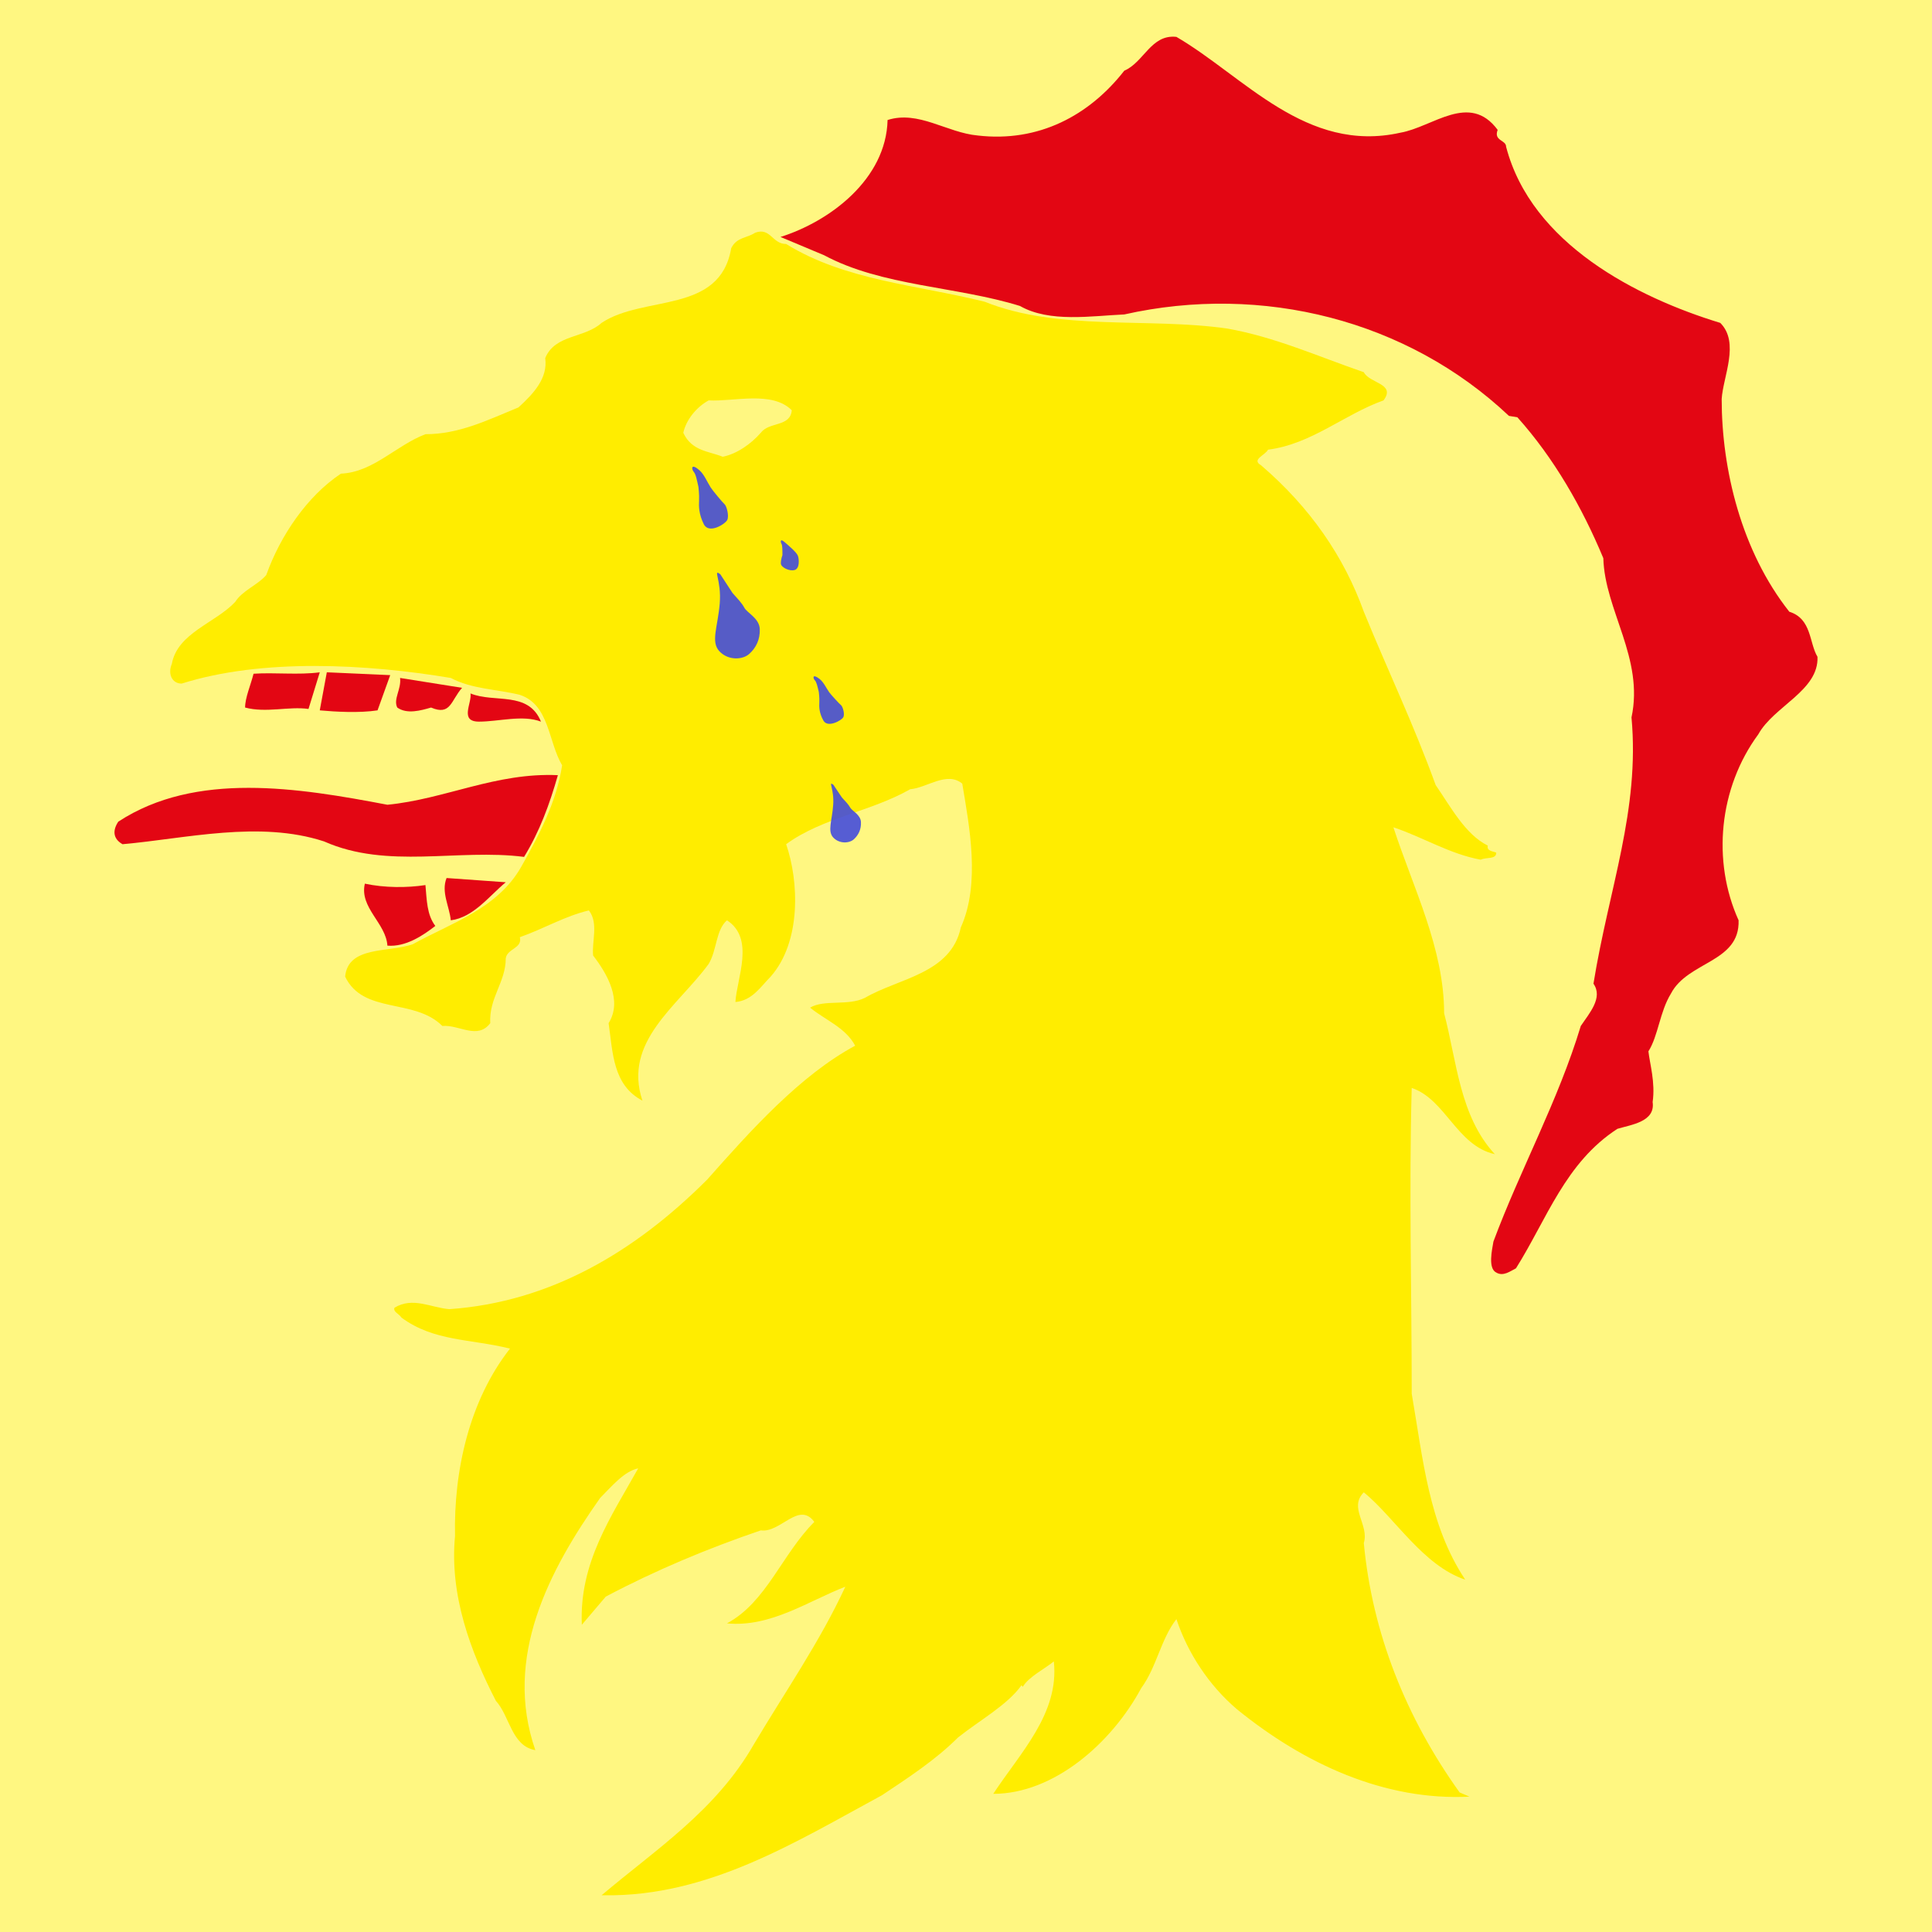
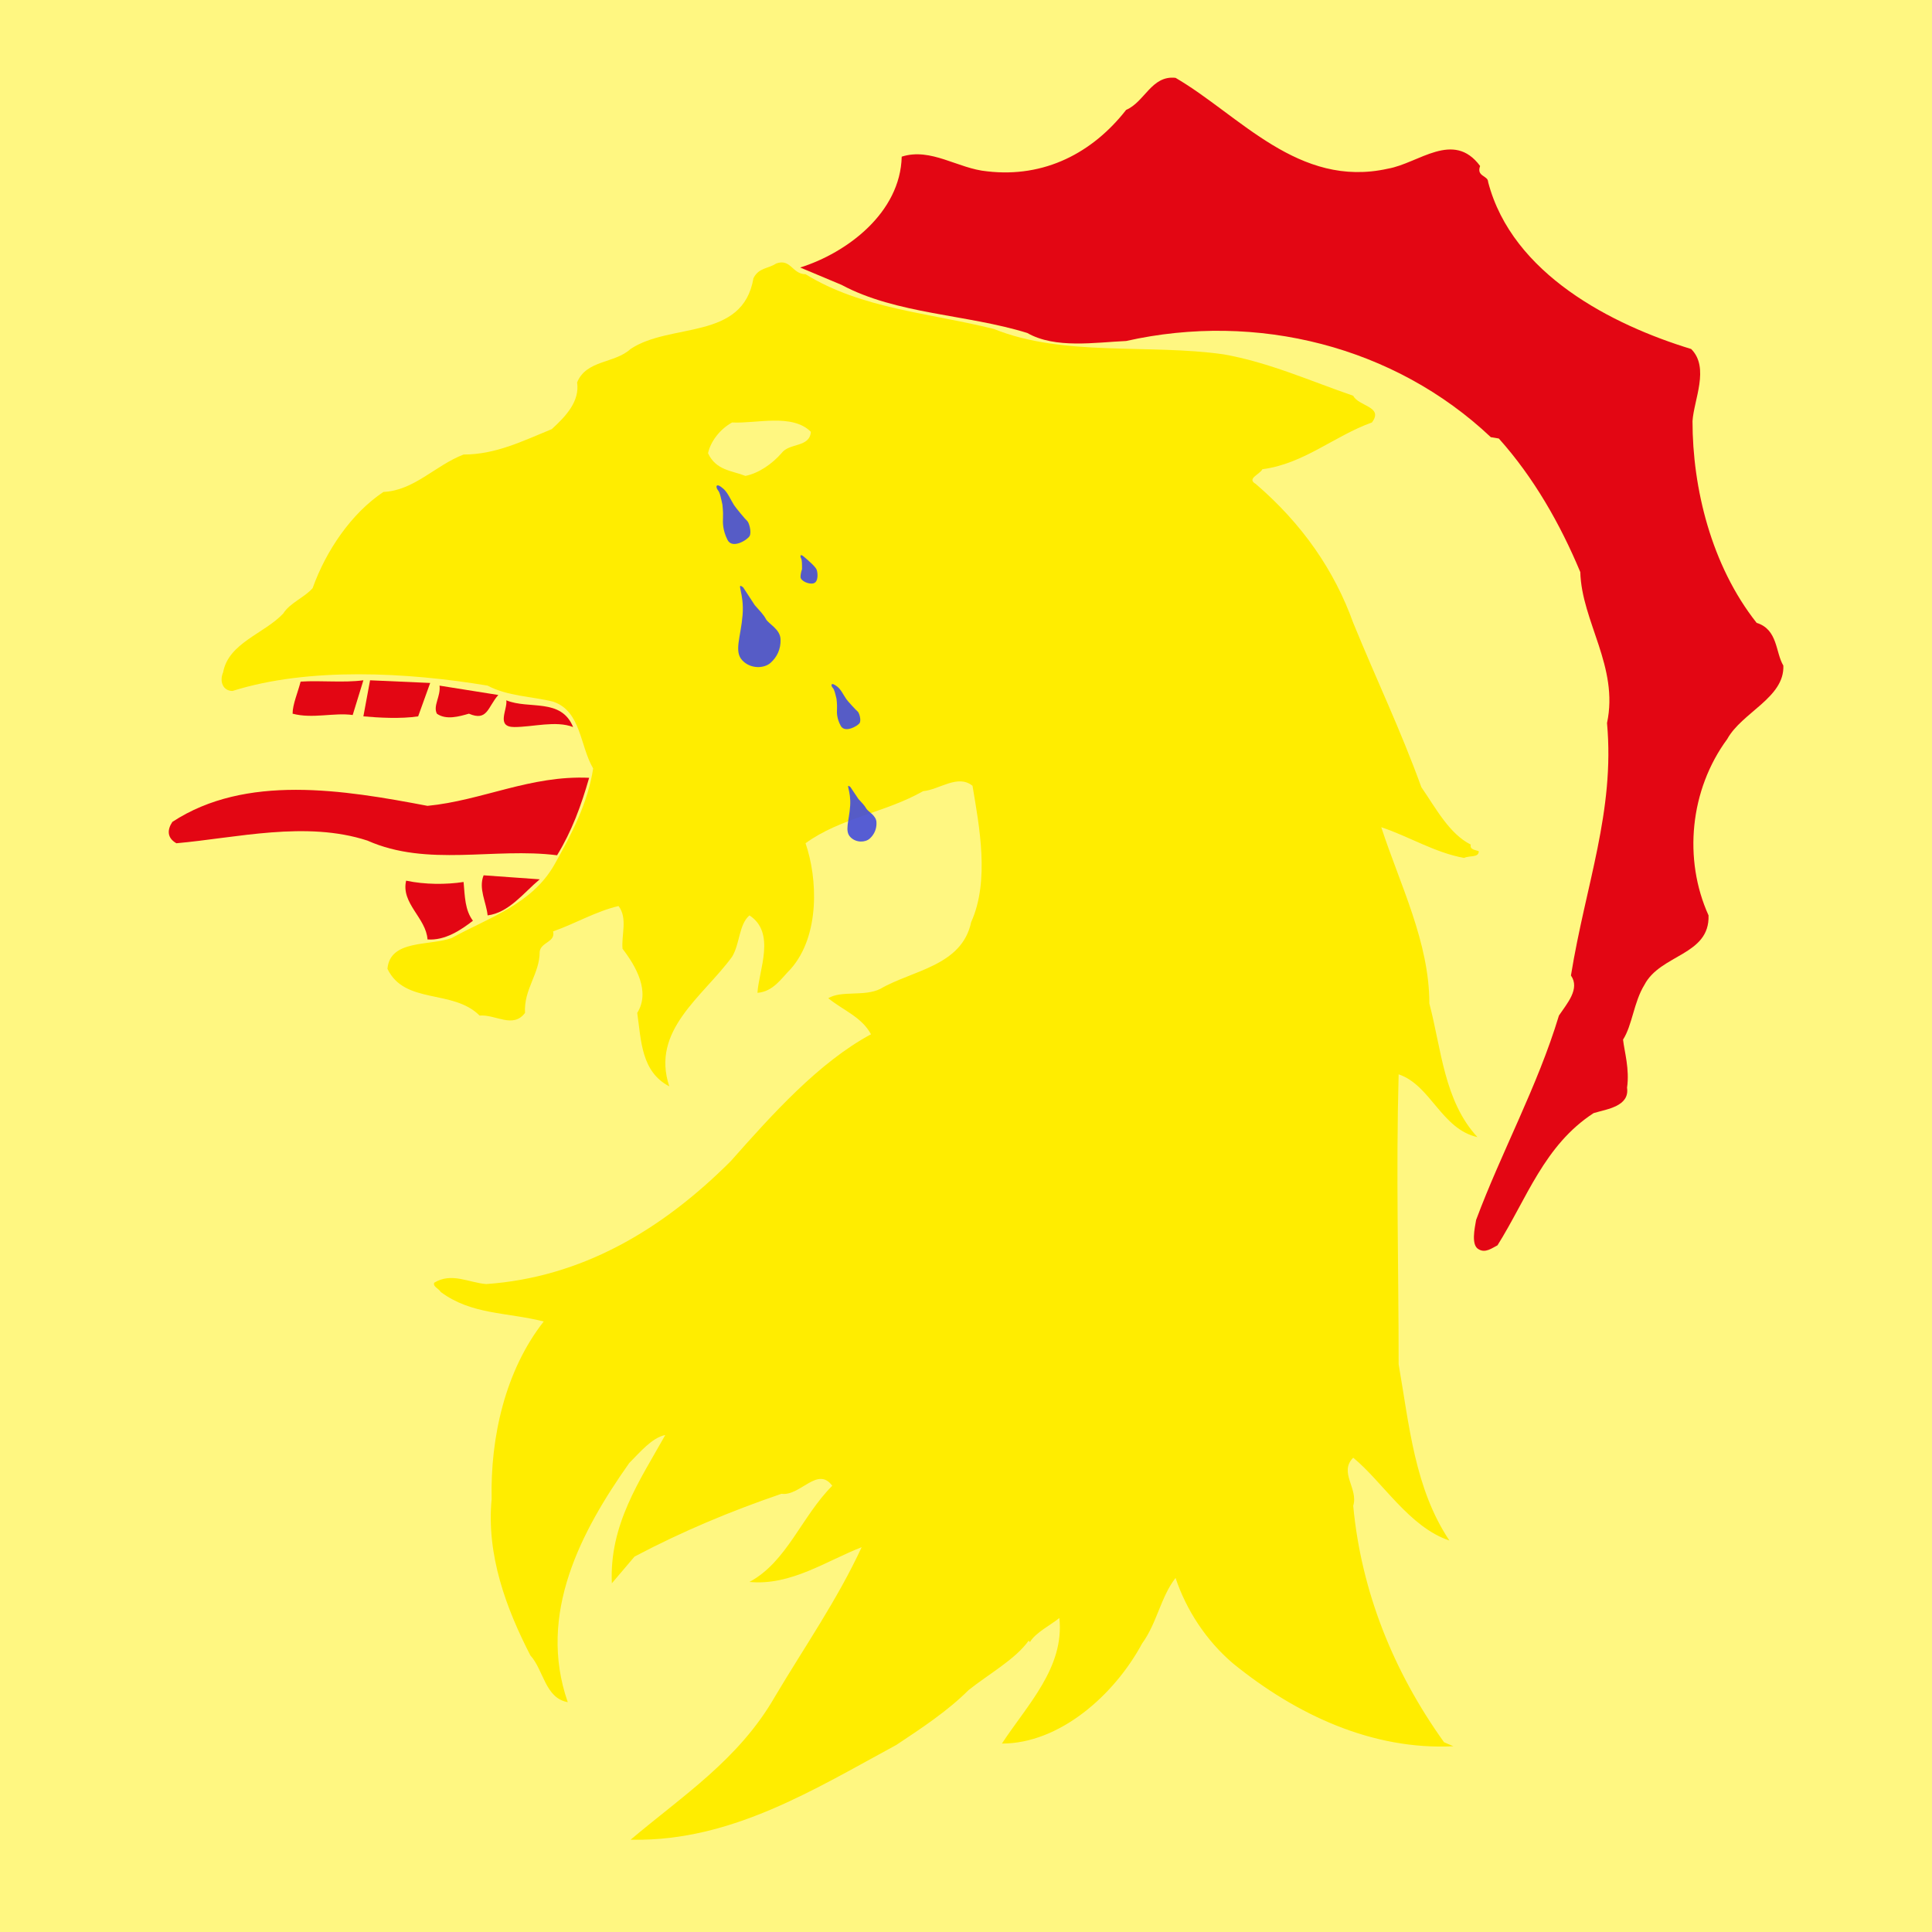
- <svg xmlns="http://www.w3.org/2000/svg" width="120" height="120" viewBox="0 0 120 120" version="1.1" id="svg1">
+ <svg xmlns="http://www.w3.org/2000/svg" width="180" height="180" viewBox="0 0 180 180" version="1.1" id="svg1">
  <defs id="defs1" />
-   <rect style="display:inline;fill:#fff781;fill-opacity:1;stroke:none;stroke-width:0.44;stroke-linecap:butt;stroke-linejoin:round;stroke-dasharray:none;stroke-dashoffset:0;stroke-opacity:1" id="rect1" width="127.449" height="129.978" x="-4.143" y="-3.416" />
  <g id="layer1">
-     <g id="g5" transform="matrix(0.2999323,0,0,0.2999323,2.993291,-10.32435)" style="display:inline">
+     <rect style="display:inline;fill:#fff781;fill-opacity:1;stroke:none;stroke-width:0.619;stroke-linecap:butt;stroke-linejoin:round;stroke-dasharray:none;stroke-dashoffset:0;stroke-opacity:1" id="rect1" width="181.247" height="181.033" x="-0.281" y="-0.863" />
+     <g id="g5" transform="matrix(0.4265384,0,0,0.4265384,9.867495,-10.68757)" style="display:inline">
      <g id="g33" transform="matrix(2.917748,0,0,2.917748,-2293.821,-602.3234)" style="display:inline">
        <path class="st0" d="m 888.837,300.149 c -2.5,-2.7 -2.7,-6.6 -3.6,-10 0,-4.6 -2.2,-8.9 -3.6,-13.2 2.1,0.7 4,1.9 6.2,2.3 0.4,-0.2 1.1,0 1.1,-0.5 -0.2,-0.1 -0.7,-0.1 -0.6,-0.5 -1.6,-0.8 -2.6,-2.7 -3.7,-4.3 -1.6,-4.4 -3.3,-7.9 -5.1,-12.3 -1.4,-3.9 -3.8,-7.4 -7.3,-10.4 -0.7,-0.4 0.3,-0.7 0.5,-1.1 3.1,-0.4 5.4,-2.5 8.2,-3.5 0.9,-1.2 -1,-1.2 -1.4,-2 -3.2,-1.1 -6.3,-2.5 -9.7,-3.1 -5.6,-0.8 -12,0.2 -17.2,-1.9 -4.8,-1.2 -9.9,-1.5 -14.1,-4.1 -1,0 -1.1,-1.2 -2.2,-0.8 -0.6,0.4 -1.3,0.3 -1.7,1.1 -0.8,4.7 -6.2,3.3 -9.2,5.3 -1.2,1.1 -3.3,0.8 -4,2.5 0.2,1.4 -0.8,2.5 -1.9,3.5 -2.2,0.9 -4.2,1.9 -6.6,1.9 -2.1,0.8 -3.7,2.7 -6,2.8 -2.4,1.6 -4.3,4.4 -5.3,7.2 -0.6,0.7 -1.7,1.1 -2.2,1.9 -1.4,1.5 -4.1,2.2 -4.5,4.4 -0.3,0.7 0,1.4 0.7,1.4 5.7,-1.8 13.1,-1.4 19.1,-0.4 1.5,0.8 3.3,0.8 4.9,1.2 2.1,0.7 2,3.3 3,5 -0.4,2.6 -1.6,4.9 -2.9,7.2 -1.7,3 -5,4 -7.7,5.5 -1.7,0.6 -4.6,0.1 -4.8,2.3 1.3,2.7 4.9,1.5 6.9,3.5 1.2,-0.1 2.5,1 3.4,-0.2 -0.1,-1.8 1.1,-2.9 1.1,-4.6 0.1,-0.7 1.2,-0.7 1,-1.5 1.7,-0.6 3.2,-1.5 4.9,-1.9 0.7,0.9 0.2,2.2 0.3,3.2 1,1.3 2.1,3.2 1.1,4.8 0.3,2.1 0.3,4.4 2.4,5.5 -1.4,-4.2 2.5,-6.7 4.7,-9.7 0.6,-1 0.5,-2.4 1.3,-3.1 2,1.3 0.7,4.1 0.6,5.8 1.2,-0.1 1.8,-1.1 2.5,-1.8 2.2,-2.5 2,-6.8 1.1,-9.4 2.6,-1.9 6,-2.3 8.8,-3.9 1.2,-0.1 2.6,-1.3 3.7,-0.4 0.5,3 1.3,7.1 -0.1,10.2 -0.7,3.3 -4.4,3.6 -6.8,5 -1.2,0.6 -2.9,0.1 -3.9,0.7 1.1,0.9 2.5,1.4 3.2,2.7 -3.9,2.1 -7.4,6 -10.5,9.5 -5.2,5.2 -11.2,8.7 -18.3,9.2 -1.3,-0.1 -2.6,-0.9 -3.9,-0.1 -0.1,0.3 0.3,0.4 0.5,0.7 2.3,1.7 4.9,1.5 7.7,2.2 -2.9,3.7 -4,8.7 -3.9,13.3 -0.4,4.2 1.1,8.2 2.9,11.7 1,1.1 1.1,3.2 2.8,3.5 -2.3,-6.6 1,-12.8 4.6,-17.9 0.8,-0.8 1.7,-1.9 2.7,-2.1 -1.9,3.4 -4.2,6.7 -4,11.1 l 1.7,-2 c 3.6,-1.9 7.2,-3.4 11,-4.7 1.4,0.2 2.7,-2.1 3.8,-0.6 -2.3,2.3 -3.4,5.7 -6.2,7.2 3.1,0.3 5.8,-1.6 8.4,-2.6 -1.8,3.9 -4.3,7.5 -6.5,11.2 -2.7,4.7 -6.9,7.4 -10.8,10.7 h 0.2 c 7.4,0.1 13.6,-3.8 19.7,-7.1 1.8,-1.2 3.8,-2.5 5.4,-4.1 1.5,-1.2 3.5,-2.3 4.5,-3.7 l 0.1,0.1 c 0.4,-0.7 1.6,-1.3 2.2,-1.8 0.4,3.7 -2.4,6.5 -4.3,9.4 4.3,0 8.4,-3.6 10.5,-7.5 1.1,-1.5 1.4,-3.5 2.5,-4.9 0.8,2.4 2.3,4.7 4.3,6.4 4.8,3.9 10.5,6.5 16.5,6.2 l -0.7,-0.3 c -3.8,-5.3 -6.2,-11.3 -6.8,-17.7 0.4,-1.3 -1.1,-2.5 0,-3.6 2.2,1.8 4.2,5.2 7.2,6.2 -2.6,-3.9 -3,-8.6 -3.8,-13.2 0,-7.3 -0.2,-14.4 0,-21.7 2.4,0.8 3.2,4.1 5.9,4.7 z m -52.1,-51.2 c -0.7,0.8 -1.7,1.5 -2.7,1.7 -1,-0.4 -2.2,-0.4 -2.8,-1.7 0.2,-0.9 0.9,-1.8 1.8,-2.3 1.8,0.1 4.5,-0.7 5.9,0.7 -0.1,1.2 -1.6,0.8 -2.2,1.6 z" id="path16" style="fill:#ffed00" />
        <g id="g24" transform="translate(357.9367,207.9494)">
          <path class="st1" d="m 524.2,19.7 c 2.3,-0.4 4.9,-2.9 6.9,-0.2 -0.3,0.8 0.6,0.7 0.6,1.2 1.8,6.9 9.3,10.7 15.2,12.5 1.4,1.4 0.2,3.8 0.1,5.4 0,5 1.4,10.8 4.8,15.1 1.6,0.5 1.4,2.2 2,3.2 0.1,2.4 -3.1,3.5 -4.2,5.5 -2.8,3.8 -3.3,9 -1.4,13.2 0.1,3 -3.6,2.9 -4.8,5.2 -0.8,1.3 -0.9,3 -1.6,4.1 0.1,0.9 0.5,2.2 0.3,3.6 0.2,1.4 -1.5,1.6 -2.5,1.9 -3.7,2.4 -5,6.4 -7.2,9.9 -0.4,0.2 -0.9,0.6 -1.4,0.3 -0.6,-0.3 -0.3,-1.6 -0.2,-2.2 1.9,-5.1 4.6,-10 6.2,-15.3 0.6,-0.9 1.6,-2 0.9,-3 1.1,-6.8 3.3,-12.3 2.7,-18.9 0.9,-4.2 -1.9,-7.6 -2,-11.3 -1.5,-3.6 -3.5,-7.1 -6.1,-10 l -0.6,-0.1 c -7.2,-6.8 -17.5,-9.4 -27.3,-7.2 -2.3,0.1 -5.3,0.6 -7.4,-0.6 -4.5,-1.4 -9.8,-1.4 -13.9,-3.6 l -3.1,-1.3 c 3.5,-1.1 7.5,-4.1 7.6,-8.3 2.2,-0.7 4.2,0.9 6.4,1.1 4.3,0.5 7.9,-1.4 10.4,-4.6 1.4,-0.6 1.9,-2.6 3.7,-2.4 4.8,2.8 9.2,8.3 15.9,6.8 z" id="path17" style="fill:#e30613" />
          <path class="st1" d="m 446.7,60.6 c -1.4,-0.2 -3,0.3 -4.5,-0.1 0,-0.7 0.4,-1.6 0.6,-2.4 1.5,-0.1 3.2,0.1 4.7,-0.1 z" id="path18" style="fill:#e30613" />
          <path class="st1" d="m 451.6,60.7 c -1.3,0.2 -3,0.1 -4.1,0 l 0.5,-2.7 4.5,0.2 z" id="path19" style="fill:#e30613" />
          <path class="st1" d="m 457.6,59.1 c -0.8,0.9 -0.8,2 -2.2,1.4 -0.7,0.2 -1.7,0.5 -2.4,0 -0.3,-0.6 0.3,-1.3 0.2,-2.1 z" id="path20" style="fill:#e30613" />
          <path class="st1" d="m 463.2,61.5 c -1.3,-0.5 -3,0 -4.4,0 -1.4,0 -0.5,-1.3 -0.6,-2 1.7,0.7 4.1,-0.2 5,2 z" id="path21" style="fill:#e30613" />
          <path class="st1" d="m 464.4,65.3 c -0.6,2.1 -1.3,4 -2.4,5.8 -4.7,-0.6 -9.7,0.9 -14.2,-1.1 -4.6,-1.5 -9.8,-0.2 -14.3,0.2 -0.7,-0.4 -0.7,-1 -0.3,-1.6 5.5,-3.6 12.8,-2.4 19.1,-1.2 4.1,-0.4 7.7,-2.3 12.1,-2.1 z" id="path22" style="fill:#e30613" />
          <path class="st1" d="m 460.7,72.9 c -1.2,1 -2.3,2.5 -3.9,2.7 -0.1,-1 -0.7,-2 -0.3,-3 z" id="path23" style="fill:#e30613" />
          <path class="st1" d="m 455,73.1 c 0.1,1.1 0.1,2.1 0.7,2.9 -0.9,0.7 -2.1,1.5 -3.4,1.4 -0.1,-1.6 -2,-2.7 -1.6,-4.4 1.4,0.3 3,0.3 4.3,0.1 z" id="path24" style="fill:#e30613" />
        </g>
      </g>
      <g id="g36" style="fill:#434cdc;fill-opacity:1" transform="translate(-15.3992,-32.15426)">
        <path style="opacity:0.896;fill:#434cdc;fill-opacity:1;fill-rule:nonzero;stroke:none;stroke-width:0.852;stroke-linecap:butt;stroke-linejoin:round;stroke-dasharray:none;stroke-dashoffset:0;stroke-opacity:1" d="m 154.588,185.503 c -1.649,-1.251 0.281,1.208 -0.122,6.056 -0.402,4.848 -1.898,7.912 -0.086,9.868 1.813,1.956 4.794,1.816 6.184,0.58 1.39,-1.235 2.282,-2.971 2.193,-5.179 -0.088,-2.208 -2.622,-3.339 -3.181,-4.376 -0.559,-1.038 -1.329,-1.793 -2.451,-3.06" id="path34" />
        <path style="opacity:0.896;fill:#434cdc;fill-opacity:1;fill-rule:nonzero;stroke:none;stroke-width:0.586;stroke-linecap:butt;stroke-linejoin:round;stroke-dasharray:none;stroke-dashoffset:0;stroke-opacity:1" d="m 177.991,229.084 c -1.145,-0.845 0.204,0.828 -0.029,4.164 -0.233,3.336 -1.234,5.456 0.03,6.785 1.264,1.329 3.312,1.205 4.256,0.343 0.944,-0.862 1.542,-2.063 1.461,-3.58 -0.081,-1.517 -1.832,-2.272 -2.226,-2.98 -0.394,-0.708 -0.93,-1.22 -1.712,-2.082" id="path34-8" />
        <path style="opacity:0.896;fill:#434cdc;fill-opacity:1;fill-rule:nonzero;stroke:none;stroke-width:0.852;stroke-linecap:butt;stroke-linejoin:round;stroke-dasharray:none;stroke-dashoffset:0;stroke-opacity:1" d="m 150.057,167.417 c -0.327,-1.438 -0.523,-2.615 -0.981,-3.138 -0.458,-0.523 -0.622,-1.886 1.177,-0.327 0.981,0.85 1.569,2.354 2.354,3.596 0.349,0.553 2.484,3.138 2.877,3.465 0.392,0.327 0.981,2.419 0.523,3.269 -0.458,0.85 -3.792,2.942 -4.838,0.85 -1.046,-2.092 -1.046,-3.727 -0.981,-4.903 0.065,-1.177 -0.131,-2.811 -0.131,-2.811 z" id="path35" />
        <path style="opacity:0.896;fill:#434cdc;fill-opacity:1;fill-rule:nonzero;stroke:none;stroke-width:0.689;stroke-linecap:butt;stroke-linejoin:round;stroke-dasharray:none;stroke-dashoffset:0;stroke-opacity:1" d="m 174.981,209.849 c -0.278,-1.106 -0.445,-2.011 -0.834,-2.413 -0.389,-0.402 -0.528,-1.45 1,-0.251 0.834,0.654 1.334,1.81 2.001,2.765 0.297,0.425 2.112,2.413 2.445,2.665 0.333,0.251 0.834,1.86 0.445,2.514 -0.389,0.654 -3.223,2.262 -4.113,0.654 -0.889,-1.609 -0.889,-2.866 -0.834,-3.771 0.056,-0.905 -0.111,-2.162 -0.111,-2.162 z" id="path35-0" />
        <path style="opacity:0.896;fill:#434cdc;fill-opacity:1;fill-rule:nonzero;stroke:none;stroke-width:0.852;stroke-linecap:butt;stroke-linejoin:round;stroke-dasharray:none;stroke-dashoffset:0;stroke-opacity:1" d="m 167.449,181.539 c 0,-1.046 0,-2.027 -0.196,-2.354 -0.196,-0.327 -0.327,-1.177 0.588,-0.392 0.915,0.785 2.55,2.158 2.811,2.877 0.262,0.719 0.392,2.615 -0.654,2.942 -1.046,0.327 -2.877,-0.523 -2.877,-1.373 0,-0.85 0.327,-1.7 0.327,-1.7 z" id="path36" />
      </g>
    </g>
  </g>
</svg>
